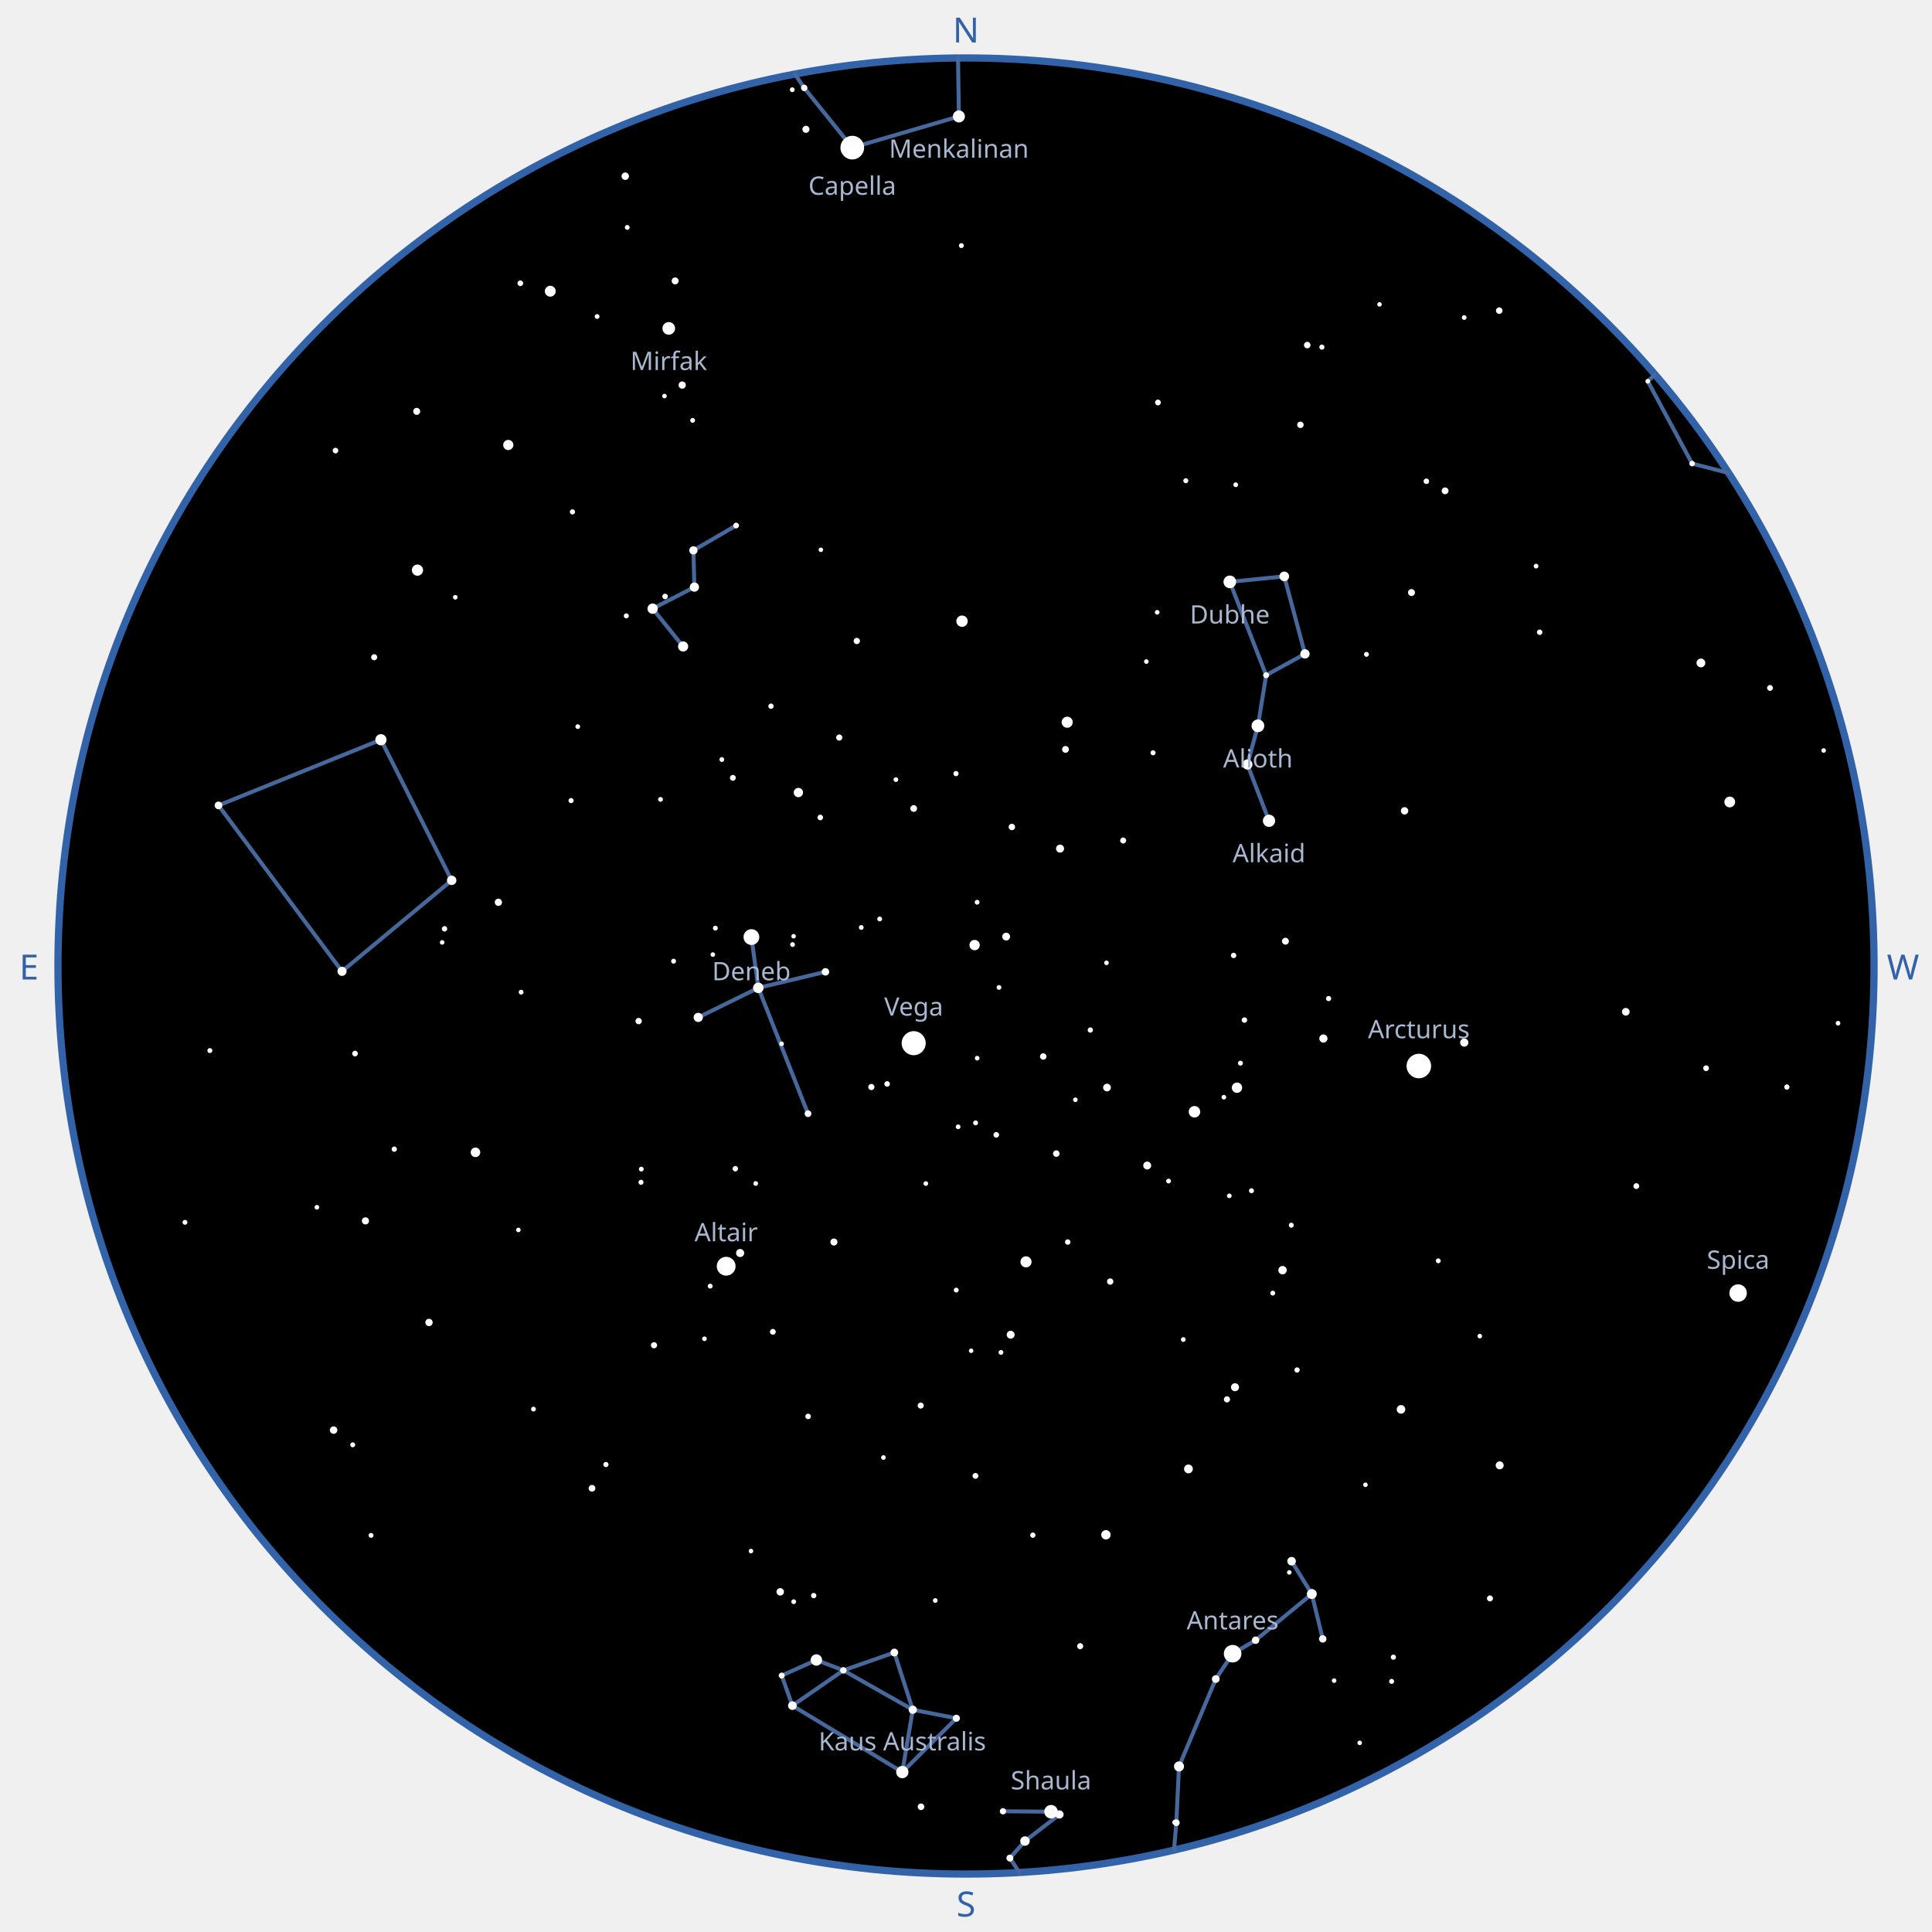
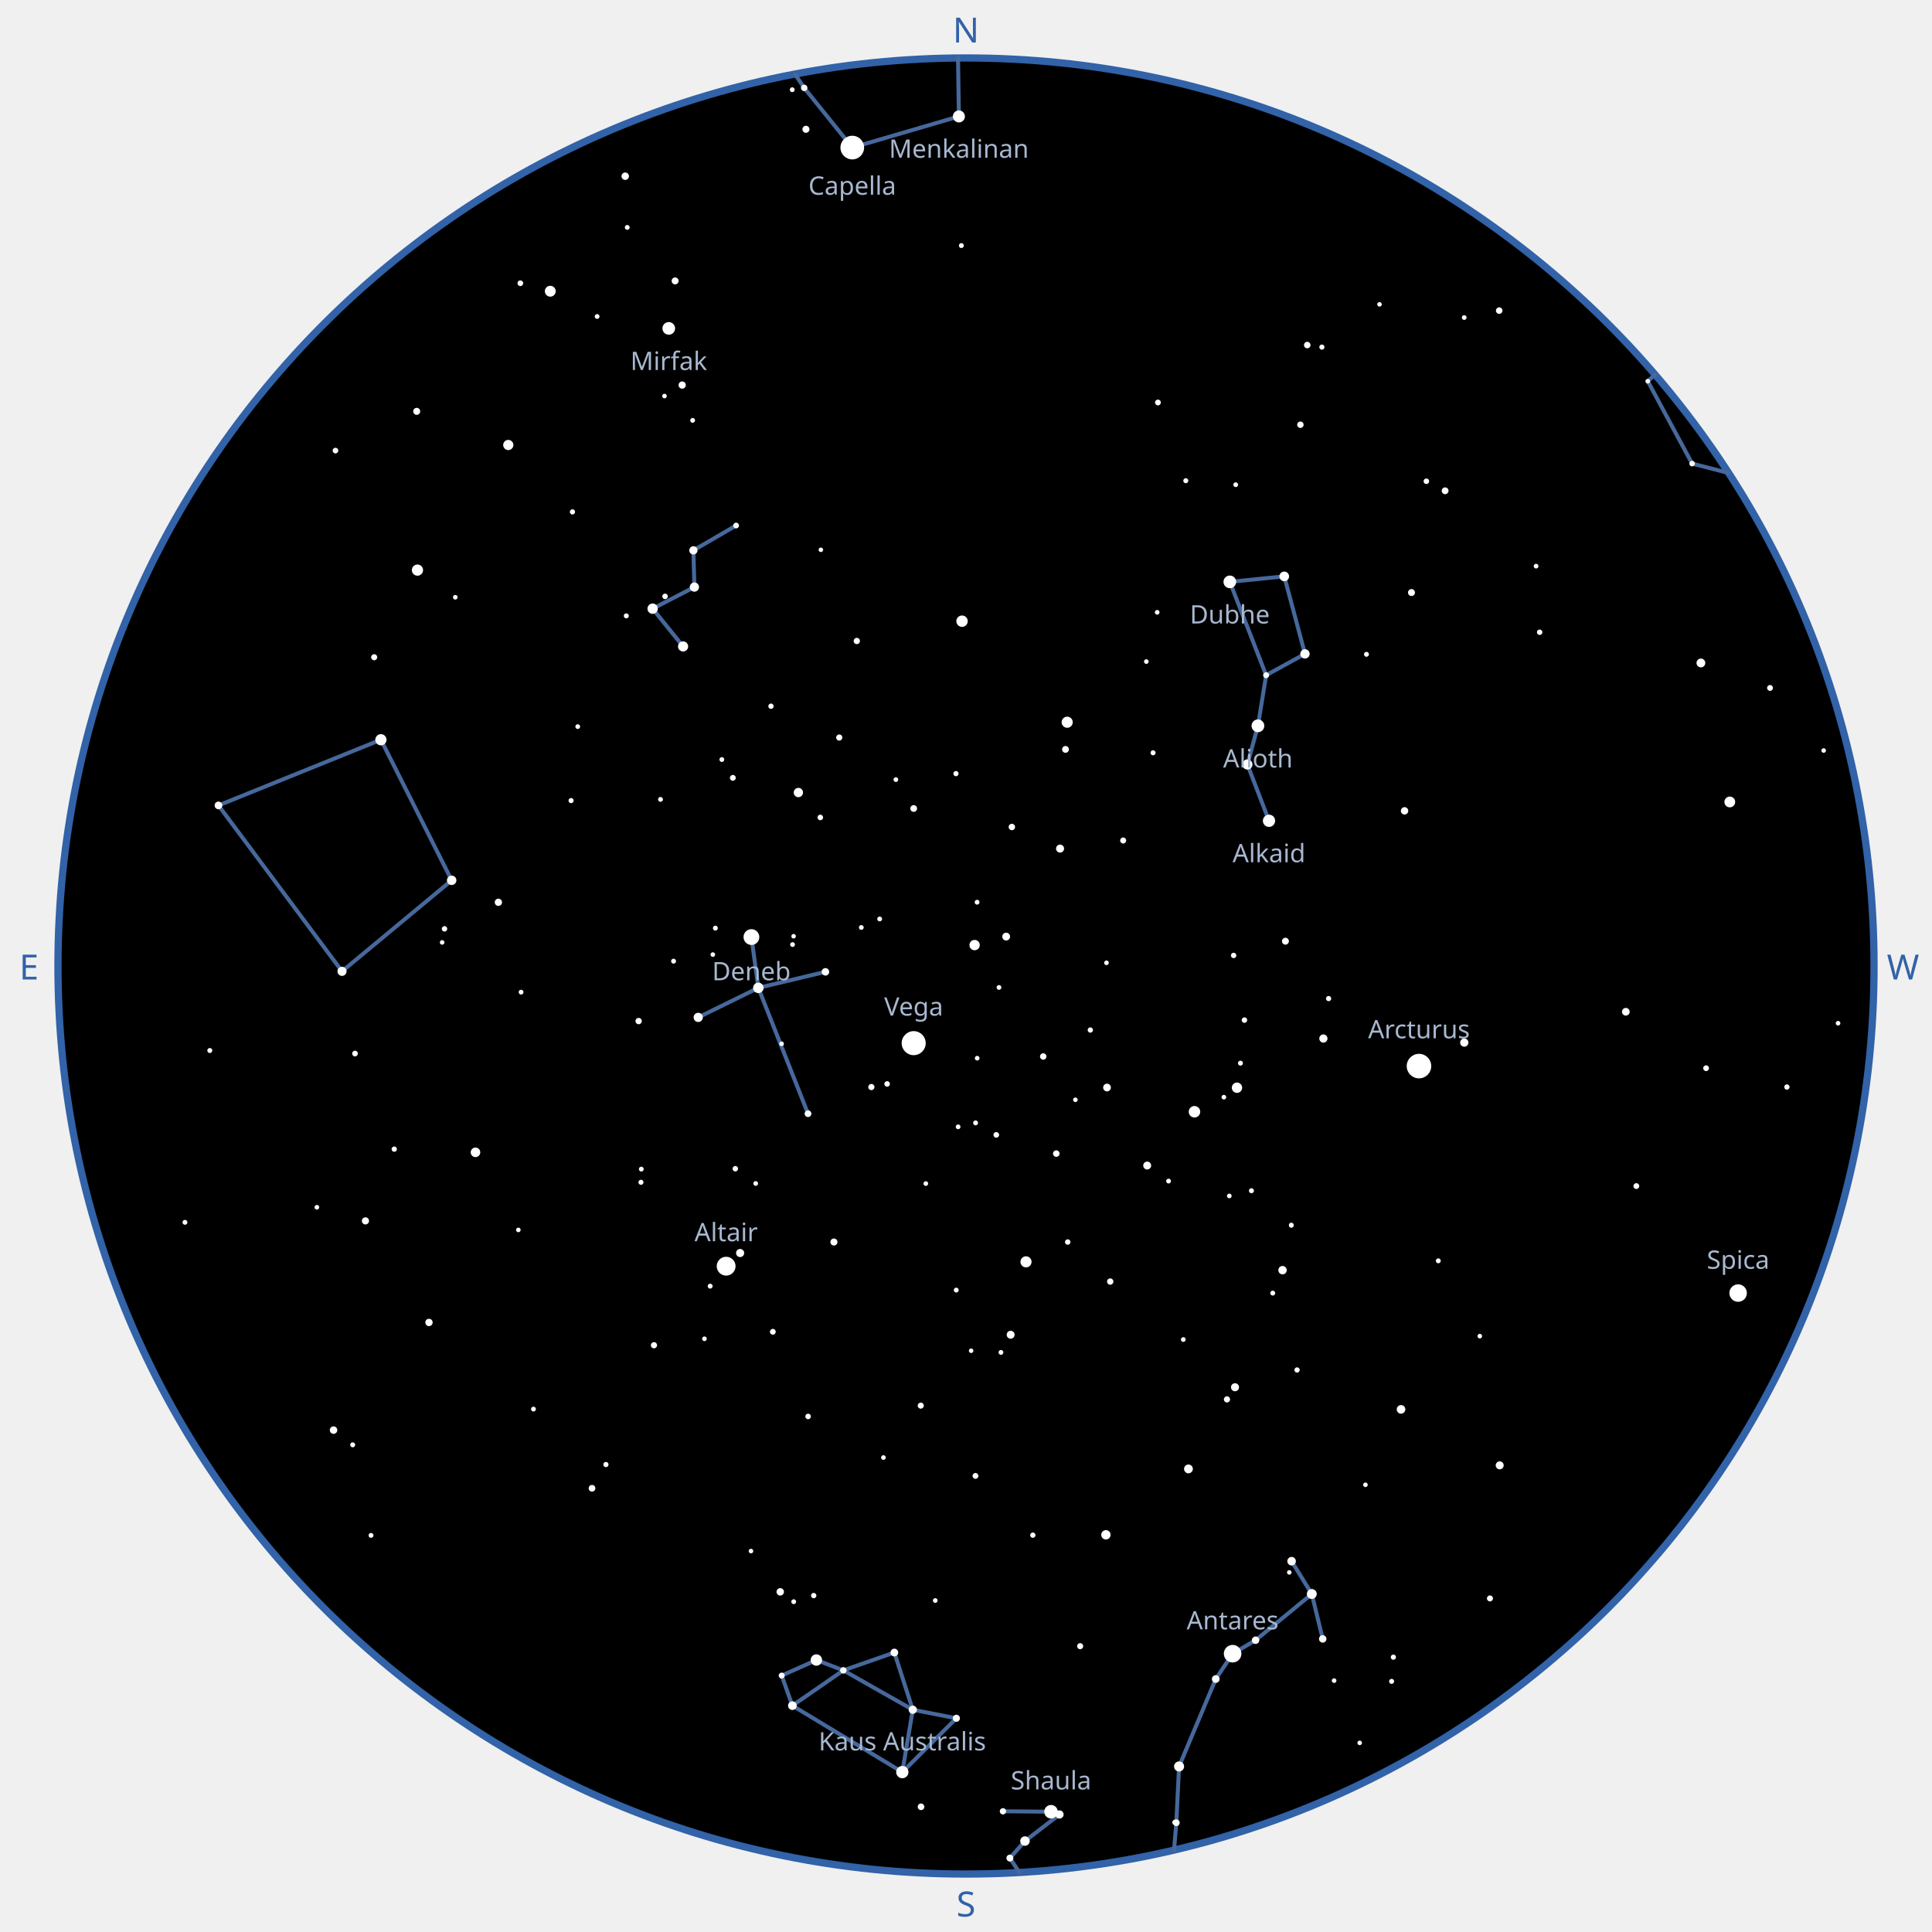
<svg xmlns="http://www.w3.org/2000/svg" viewBox="0 0 800 800" width="800" height="800">
  <circle cx="400.0" cy="400.0" r="376.0" fill="#000000" stroke="#3262a8" stroke-width="3" />
  <line x1="329.19" y1="30.73" x2="333.0" y2="36.39" stroke="#46689c" stroke-width="1.65" stroke-linecap="round" />
-   <line x1="333.0" y1="36.39" x2="352.91" y2="61.13" stroke="#46689c" stroke-width="1.65" stroke-linecap="round" />
-   <line x1="352.91" y1="61.13" x2="397.06" y2="48.21" stroke="#46689c" stroke-width="1.65" stroke-linecap="round" />
+   <line x1="333.0" y1="36.39" x2="352.91" y2="61.11" stroke="#46689c" stroke-width="1.65" stroke-linecap="round" />
+   <line x1="352.91" y1="61.11" x2="397.06" y2="48.21" stroke="#46689c" stroke-width="1.65" stroke-linecap="round" />
  <line x1="397.06" y1="48.21" x2="396.7" y2="24.01" stroke="#46689c" stroke-width="1.65" stroke-linecap="round" />
-   <line x1="282.86" y1="267.69" x2="270.24" y2="252.04" stroke="#46689c" stroke-width="1.65" stroke-linecap="round" />
+   <line x1="282.85" y1="267.68" x2="270.24" y2="252.04" stroke="#46689c" stroke-width="1.65" stroke-linecap="round" />
  <line x1="270.24" y1="252.04" x2="287.54" y2="243.1" stroke="#46689c" stroke-width="1.65" stroke-linecap="round" />
-   <line x1="287.54" y1="243.1" x2="287.12" y2="227.9" stroke="#46689c" stroke-width="1.65" stroke-linecap="round" />
-   <line x1="287.12" y1="227.9" x2="304.81" y2="217.61" stroke="#46689c" stroke-width="1.65" stroke-linecap="round" />
+   <line x1="287.54" y1="243.1" x2="287.12" y2="227.89" stroke="#46689c" stroke-width="1.65" stroke-linecap="round" />
+   <line x1="287.12" y1="227.89" x2="304.81" y2="217.61" stroke="#46689c" stroke-width="1.65" stroke-linecap="round" />
  <line x1="334.58" y1="461.15" x2="314.01" y2="409.05" stroke="#46689c" stroke-width="1.65" stroke-linecap="round" />
  <line x1="341.8" y1="402.42" x2="314.01" y2="409.05" stroke="#46689c" stroke-width="1.65" stroke-linecap="round" />
  <line x1="314.01" y1="409.05" x2="311.15" y2="388.02" stroke="#46689c" stroke-width="1.65" stroke-linecap="round" />
-   <line x1="314.01" y1="409.05" x2="289.13" y2="421.29" stroke="#46689c" stroke-width="1.65" stroke-linecap="round" />
-   <line x1="685.32" y1="155.11" x2="682.31" y2="157.86" stroke="#46689c" stroke-width="1.65" stroke-linecap="round" />
-   <line x1="682.31" y1="157.86" x2="700.67" y2="191.96" stroke="#46689c" stroke-width="1.65" stroke-linecap="round" />
-   <line x1="700.67" y1="191.96" x2="715.74" y2="195.84" stroke="#46689c" stroke-width="1.65" stroke-linecap="round" />
-   <line x1="157.74" y1="306.31" x2="90.46" y2="333.5" stroke="#46689c" stroke-width="1.65" stroke-linecap="round" />
-   <line x1="157.74" y1="306.31" x2="187.03" y2="364.53" stroke="#46689c" stroke-width="1.65" stroke-linecap="round" />
+   <line x1="314.01" y1="409.05" x2="289.12" y2="421.28" stroke="#46689c" stroke-width="1.65" stroke-linecap="round" />
+   <line x1="685.32" y1="155.11" x2="682.31" y2="157.85" stroke="#46689c" stroke-width="1.65" stroke-linecap="round" />
+   <line x1="682.31" y1="157.85" x2="700.67" y2="191.97" stroke="#46689c" stroke-width="1.65" stroke-linecap="round" />
+   <line x1="700.67" y1="191.97" x2="715.75" y2="195.85" stroke="#46689c" stroke-width="1.65" stroke-linecap="round" />
+   <line x1="157.73" y1="306.31" x2="90.46" y2="333.5" stroke="#46689c" stroke-width="1.65" stroke-linecap="round" />
+   <line x1="157.73" y1="306.31" x2="187.03" y2="364.52" stroke="#46689c" stroke-width="1.65" stroke-linecap="round" />
  <line x1="90.46" y1="333.5" x2="141.62" y2="402.21" stroke="#46689c" stroke-width="1.65" stroke-linecap="round" />
-   <line x1="187.03" y1="364.53" x2="141.62" y2="402.21" stroke="#46689c" stroke-width="1.65" stroke-linecap="round" />
+   <line x1="187.03" y1="364.52" x2="141.62" y2="402.21" stroke="#46689c" stroke-width="1.65" stroke-linecap="round" />
  <line x1="547.71" y1="678.64" x2="543.19" y2="660.04" stroke="#46689c" stroke-width="1.65" stroke-linecap="round" />
  <line x1="543.19" y1="660.04" x2="534.82" y2="646.46" stroke="#46689c" stroke-width="1.65" stroke-linecap="round" />
  <line x1="543.19" y1="660.04" x2="519.91" y2="679.18" stroke="#46689c" stroke-width="1.65" stroke-linecap="round" />
  <line x1="519.91" y1="679.18" x2="510.4" y2="684.76" stroke="#46689c" stroke-width="1.65" stroke-linecap="round" />
  <line x1="510.4" y1="684.76" x2="503.42" y2="695.25" stroke="#46689c" stroke-width="1.65" stroke-linecap="round" />
-   <line x1="503.42" y1="695.25" x2="488.2" y2="731.44" stroke="#46689c" stroke-width="1.65" stroke-linecap="round" />
-   <line x1="488.2" y1="731.44" x2="487.09" y2="754.75" stroke="#46689c" stroke-width="1.65" stroke-linecap="round" />
-   <line x1="487.09" y1="754.75" x2="486.15" y2="766.0" stroke="#46689c" stroke-width="1.65" stroke-linecap="round" />
-   <line x1="438.72" y1="751.33" x2="435.21" y2="750.19" stroke="#46689c" stroke-width="1.65" stroke-linecap="round" />
+   <line x1="503.42" y1="695.25" x2="488.23" y2="731.45" stroke="#46689c" stroke-width="1.65" stroke-linecap="round" />
+   <line x1="488.23" y1="731.45" x2="487.09" y2="754.76" stroke="#46689c" stroke-width="1.65" stroke-linecap="round" />
+   <line x1="487.09" y1="754.76" x2="486.15" y2="766.0" stroke="#46689c" stroke-width="1.65" stroke-linecap="round" />
+   <line x1="438.72" y1="751.33" x2="435.21" y2="750.2" stroke="#46689c" stroke-width="1.65" stroke-linecap="round" />
  <line x1="438.72" y1="751.33" x2="424.42" y2="762.34" stroke="#46689c" stroke-width="1.65" stroke-linecap="round" />
-   <line x1="435.21" y1="750.19" x2="415.3" y2="750.01" stroke="#46689c" stroke-width="1.65" stroke-linecap="round" />
+   <line x1="435.21" y1="750.2" x2="415.29" y2="750.01" stroke="#46689c" stroke-width="1.65" stroke-linecap="round" />
  <line x1="422.1" y1="775.35" x2="418.17" y2="769.39" stroke="#46689c" stroke-width="1.65" stroke-linecap="round" />
  <line x1="424.42" y1="762.34" x2="418.17" y2="769.39" stroke="#46689c" stroke-width="1.65" stroke-linecap="round" />
-   <line x1="396.02" y1="711.49" x2="377.96" y2="707.97" stroke="#46689c" stroke-width="1.65" stroke-linecap="round" />
-   <line x1="396.02" y1="711.49" x2="373.63" y2="733.78" stroke="#46689c" stroke-width="1.65" stroke-linecap="round" />
-   <line x1="377.96" y1="707.97" x2="373.63" y2="733.78" stroke="#46689c" stroke-width="1.65" stroke-linecap="round" />
-   <line x1="377.96" y1="707.97" x2="370.33" y2="684.27" stroke="#46689c" stroke-width="1.65" stroke-linecap="round" />
+   <line x1="396.02" y1="711.5" x2="377.96" y2="707.97" stroke="#46689c" stroke-width="1.65" stroke-linecap="round" />
+   <line x1="396.02" y1="711.5" x2="373.63" y2="733.79" stroke="#46689c" stroke-width="1.65" stroke-linecap="round" />
+   <line x1="377.96" y1="707.97" x2="373.63" y2="733.79" stroke="#46689c" stroke-width="1.65" stroke-linecap="round" />
+   <line x1="377.96" y1="707.97" x2="370.33" y2="684.28" stroke="#46689c" stroke-width="1.65" stroke-linecap="round" />
  <line x1="377.96" y1="707.97" x2="349.21" y2="691.66" stroke="#46689c" stroke-width="1.65" stroke-linecap="round" />
-   <line x1="373.63" y1="733.78" x2="328.11" y2="706.27" stroke="#46689c" stroke-width="1.65" stroke-linecap="round" />
-   <line x1="370.33" y1="684.27" x2="349.21" y2="691.66" stroke="#46689c" stroke-width="1.65" stroke-linecap="round" />
-   <line x1="349.21" y1="691.66" x2="338.05" y2="687.37" stroke="#46689c" stroke-width="1.65" stroke-linecap="round" />
+   <line x1="373.63" y1="733.79" x2="328.11" y2="706.27" stroke="#46689c" stroke-width="1.65" stroke-linecap="round" />
+   <line x1="370.33" y1="684.28" x2="349.21" y2="691.66" stroke="#46689c" stroke-width="1.65" stroke-linecap="round" />
+   <line x1="349.21" y1="691.66" x2="338.05" y2="687.38" stroke="#46689c" stroke-width="1.65" stroke-linecap="round" />
  <line x1="349.21" y1="691.66" x2="328.11" y2="706.27" stroke="#46689c" stroke-width="1.65" stroke-linecap="round" />
-   <line x1="338.05" y1="687.37" x2="323.68" y2="693.81" stroke="#46689c" stroke-width="1.65" stroke-linecap="round" />
-   <line x1="328.11" y1="706.27" x2="323.68" y2="693.81" stroke="#46689c" stroke-width="1.65" stroke-linecap="round" />
+   <line x1="338.05" y1="687.38" x2="323.68" y2="693.82" stroke="#46689c" stroke-width="1.65" stroke-linecap="round" />
+   <line x1="328.11" y1="706.27" x2="323.68" y2="693.82" stroke="#46689c" stroke-width="1.65" stroke-linecap="round" />
  <line x1="531.78" y1="238.67" x2="509.24" y2="240.94" stroke="#46689c" stroke-width="1.65" stroke-linecap="round" />
  <line x1="531.78" y1="238.67" x2="540.36" y2="270.76" stroke="#46689c" stroke-width="1.65" stroke-linecap="round" />
  <line x1="509.24" y1="240.94" x2="524.28" y2="279.59" stroke="#46689c" stroke-width="1.65" stroke-linecap="round" />
  <line x1="540.36" y1="270.76" x2="524.28" y2="279.59" stroke="#46689c" stroke-width="1.65" stroke-linecap="round" />
  <line x1="524.28" y1="279.59" x2="520.88" y2="300.55" stroke="#46689c" stroke-width="1.65" stroke-linecap="round" />
  <line x1="520.88" y1="300.55" x2="516.52" y2="316.55" stroke="#46689c" stroke-width="1.65" stroke-linecap="round" />
  <line x1="516.52" y1="316.55" x2="525.47" y2="339.87" stroke="#46689c" stroke-width="1.65" stroke-linecap="round" />
-   <circle cx="157.74" cy="306.31" r="2.32" fill="#ffffff" />
-   <circle cx="282.86" cy="267.69" r="2.1" fill="#ffffff" />
+   <circle cx="157.73" cy="306.31" r="2.32" fill="#ffffff" />
+   <circle cx="282.85" cy="267.68" r="2.1" fill="#ffffff" />
  <circle cx="90.46" cy="333.5" r="1.59" fill="#ffffff" />
  <circle cx="259.34" cy="255.02" r="1.04" fill="#ffffff" />
  <circle cx="154.94" cy="272.15" r="1.26" fill="#ffffff" />
  <circle cx="270.24" cy="252.04" r="2.14" fill="#ffffff" />
-   <circle cx="275.4" cy="246.98" r="1.15" fill="#ffffff" />
+   <circle cx="275.39" cy="246.94" r="1.15" fill="#ffffff" />
  <circle cx="287.54" cy="243.1" r="1.91" fill="#ffffff" />
-   <circle cx="188.52" cy="247.32" r="0.96" fill="#ffffff" />
-   <circle cx="172.86" cy="236.08" r="2.32" fill="#ffffff" />
-   <circle cx="287.12" cy="227.9" r="1.71" fill="#ffffff" />
+   <circle cx="188.52" cy="247.31" r="0.96" fill="#ffffff" />
+   <circle cx="172.86" cy="236.07" r="2.32" fill="#ffffff" />
+   <circle cx="287.12" cy="227.89" r="1.71" fill="#ffffff" />
  <circle cx="398.36" cy="257.22" r="2.36" fill="#ffffff" />
  <circle cx="237.04" cy="211.96" r="1.08" fill="#ffffff" />
  <circle cx="304.81" cy="217.61" r="1.19" fill="#ffffff" />
-   <circle cx="138.92" cy="186.58" r="1.17" fill="#ffffff" />
+   <circle cx="138.91" cy="186.58" r="1.17" fill="#ffffff" />
  <circle cx="339.91" cy="227.66" r="0.94" fill="#ffffff" />
  <circle cx="210.47" cy="184.26" r="2.11" fill="#ffffff" />
-   <circle cx="172.55" cy="170.34" r="1.45" fill="#ffffff" />
+   <circle cx="172.55" cy="170.33" r="1.45" fill="#ffffff" />
  <circle cx="286.81" cy="174.06" r="1.0" fill="#ffffff" />
  <circle cx="275.15" cy="164.0" r="0.95" fill="#ffffff" />
  <circle cx="282.48" cy="159.45" r="1.5" fill="#ffffff" />
-   <circle cx="215.46" cy="117.29" r="1.18" fill="#ffffff" />
+   <circle cx="215.46" cy="117.28" r="1.18" fill="#ffffff" />
  <circle cx="227.86" cy="120.59" r="2.25" fill="#ffffff" />
-   <circle cx="247.25" cy="131.06" r="0.99" fill="#ffffff" />
+   <circle cx="247.25" cy="131.05" r="0.99" fill="#ffffff" />
  <circle cx="276.92" cy="135.98" r="2.62" fill="#ffffff" />
  <circle cx="279.56" cy="116.32" r="1.44" fill="#ffffff" />
  <circle cx="259.73" cy="94.16" r="1.0" fill="#ffffff" />
-   <circle cx="258.9" cy="72.96" r="1.54" fill="#ffffff" />
+   <circle cx="258.89" cy="72.96" r="1.54" fill="#ffffff" />
  <circle cx="333.72" cy="53.54" r="1.46" fill="#ffffff" />
  <circle cx="328.05" cy="37.15" r="1.0" fill="#ffffff" />
  <circle cx="333.0" cy="36.39" r="1.33" fill="#ffffff" />
-   <circle cx="352.91" cy="61.13" r="4.9" fill="#ffffff" />
-   <circle cx="398.08" cy="101.7" r="1.02" fill="#ffffff" />
+   <circle cx="352.91" cy="61.11" r="4.9" fill="#ffffff" />
+   <circle cx="398.08" cy="101.69" r="1.02" fill="#ffffff" />
  <circle cx="397.06" cy="48.21" r="2.49" fill="#ffffff" />
  <circle cx="479.48" cy="166.66" r="1.2" fill="#ffffff" />
-   <circle cx="541.3" cy="142.9" r="1.35" fill="#ffffff" />
-   <circle cx="571.23" cy="126.04" r="0.94" fill="#ffffff" />
+   <circle cx="541.3" cy="142.88" r="1.35" fill="#ffffff" />
+   <circle cx="571.23" cy="126.02" r="0.94" fill="#ffffff" />
  <circle cx="547.37" cy="143.73" r="1.07" fill="#ffffff" />
-   <circle cx="606.29" cy="131.49" r="0.98" fill="#ffffff" />
-   <circle cx="620.8" cy="128.63" r="1.35" fill="#ffffff" />
+   <circle cx="606.3" cy="131.49" r="0.98" fill="#ffffff" />
+   <circle cx="620.79" cy="128.62" r="1.35" fill="#ffffff" />
  <circle cx="491.02" cy="199.06" r="1.04" fill="#ffffff" />
-   <circle cx="538.47" cy="175.91" r="1.33" fill="#ffffff" />
-   <circle cx="511.68" cy="200.72" r="0.99" fill="#ffffff" />
-   <circle cx="682.31" cy="157.86" r="0.96" fill="#ffffff" />
-   <circle cx="700.67" cy="191.96" r="1.15" fill="#ffffff" />
+   <circle cx="538.47" cy="175.87" r="1.33" fill="#ffffff" />
+   <circle cx="511.68" cy="200.71" r="0.99" fill="#ffffff" />
+   <circle cx="682.31" cy="157.85" r="0.96" fill="#ffffff" />
+   <circle cx="700.67" cy="191.97" r="1.15" fill="#ffffff" />
  <circle cx="590.63" cy="199.28" r="1.15" fill="#ffffff" />
-   <circle cx="598.39" cy="203.24" r="1.41" fill="#ffffff" />
-   <circle cx="636.05" cy="234.42" r="0.98" fill="#ffffff" />
+   <circle cx="598.39" cy="203.23" r="1.41" fill="#ffffff" />
+   <circle cx="636.06" cy="234.43" r="0.98" fill="#ffffff" />
  <circle cx="531.78" cy="238.67" r="2.0" fill="#ffffff" />
  <circle cx="509.24" cy="240.94" r="2.62" fill="#ffffff" />
  <circle cx="584.47" cy="245.36" r="1.44" fill="#ffffff" />
-   <circle cx="704.31" cy="274.51" r="1.82" fill="#ffffff" />
+   <circle cx="704.31" cy="274.52" r="1.82" fill="#ffffff" />
  <circle cx="732.93" cy="284.86" r="1.21" fill="#ffffff" />
  <circle cx="637.54" cy="261.8" r="1.13" fill="#ffffff" />
-   <circle cx="755.14" cy="310.76" r="0.95" fill="#ffffff" />
+   <circle cx="755.14" cy="310.77" r="0.95" fill="#ffffff" />
  <circle cx="479.17" cy="253.55" r="0.97" fill="#ffffff" />
-   <circle cx="565.82" cy="270.95" r="1.02" fill="#ffffff" />
-   <circle cx="716.25" cy="332.08" r="2.23" fill="#ffffff" />
+   <circle cx="565.82" cy="270.94" r="1.02" fill="#ffffff" />
+   <circle cx="716.27" cy="332.07" r="2.23" fill="#ffffff" />
  <circle cx="540.36" cy="270.76" r="1.93" fill="#ffffff" />
  <circle cx="524.28" cy="279.59" r="1.23" fill="#ffffff" />
-   <circle cx="761.09" cy="423.7" r="0.96" fill="#ffffff" />
+   <circle cx="761.1" cy="423.7" r="0.96" fill="#ffffff" />
  <circle cx="474.67" cy="273.94" r="0.96" fill="#ffffff" />
-   <circle cx="739.89" cy="450.12" r="1.05" fill="#ffffff" />
-   <circle cx="739.89" cy="450.12" r="1.03" fill="#ffffff" />
+   <circle cx="739.91" cy="450.11" r="1.05" fill="#ffffff" />
+   <circle cx="739.91" cy="450.11" r="1.03" fill="#ffffff" />
  <circle cx="520.88" cy="300.55" r="2.64" fill="#ffffff" />
-   <circle cx="706.45" cy="442.33" r="1.19" fill="#ffffff" />
+   <circle cx="706.46" cy="442.32" r="1.19" fill="#ffffff" />
  <circle cx="581.6" cy="335.75" r="1.53" fill="#ffffff" />
-   <circle cx="673.21" cy="418.96" r="1.59" fill="#ffffff" />
+   <circle cx="673.22" cy="418.95" r="1.59" fill="#ffffff" />
  <circle cx="516.52" cy="316.55" r="2.1" fill="#ffffff" />
  <circle cx="516.53" cy="316.57" r="0.95" fill="#ffffff" />
  <circle cx="719.72" cy="535.43" r="3.62" fill="#ffffff" />
-   <circle cx="677.57" cy="491.13" r="1.2" fill="#ffffff" />
+   <circle cx="677.58" cy="491.13" r="1.2" fill="#ffffff" />
  <circle cx="525.47" cy="339.87" r="2.54" fill="#ffffff" />
-   <circle cx="606.32" cy="431.7" r="1.71" fill="#ffffff" />
+   <circle cx="606.33" cy="431.71" r="1.71" fill="#ffffff" />
  <circle cx="477.46" cy="311.72" r="1.05" fill="#ffffff" />
-   <circle cx="587.51" cy="441.42" r="5.08" fill="#ffffff" />
+   <circle cx="587.57" cy="441.45" r="5.08" fill="#ffffff" />
  <circle cx="550.15" cy="413.49" r="1.08" fill="#ffffff" />
  <circle cx="532.27" cy="389.73" r="1.43" fill="#ffffff" />
-   <circle cx="612.75" cy="553.26" r="0.96" fill="#ffffff" />
+   <circle cx="612.75" cy="553.27" r="0.96" fill="#ffffff" />
  <circle cx="547.99" cy="430.03" r="1.7" fill="#ffffff" />
-   <circle cx="595.56" cy="522.08" r="1.02" fill="#ffffff" />
-   <circle cx="620.98" cy="606.77" r="1.65" fill="#ffffff" />
+   <circle cx="595.57" cy="522.08" r="1.02" fill="#ffffff" />
+   <circle cx="620.99" cy="606.77" r="1.65" fill="#ffffff" />
  <circle cx="441.9" cy="299.06" r="2.3" fill="#ffffff" />
  <circle cx="510.82" cy="395.63" r="1.12" fill="#ffffff" />
-   <circle cx="616.96" cy="661.87" r="1.25" fill="#ffffff" />
-   <circle cx="515.29" cy="422.39" r="1.14" fill="#ffffff" />
-   <circle cx="580.13" cy="583.59" r="1.78" fill="#ffffff" />
+   <circle cx="616.96" cy="661.88" r="1.25" fill="#ffffff" />
+   <circle cx="515.29" cy="422.4" r="1.14" fill="#ffffff" />
+   <circle cx="580.14" cy="583.59" r="1.78" fill="#ffffff" />
  <circle cx="441.2" cy="310.31" r="1.41" fill="#ffffff" />
  <circle cx="465.08" cy="348.03" r="1.25" fill="#ffffff" />
  <circle cx="513.64" cy="440.23" r="1.03" fill="#ffffff" />
  <circle cx="565.4" cy="614.82" r="0.95" fill="#ffffff" />
  <circle cx="534.7" cy="507.34" r="0.99" fill="#ffffff" />
-   <circle cx="534.69" cy="507.34" r="0.99" fill="#ffffff" />
+   <circle cx="534.7" cy="507.34" r="0.99" fill="#ffffff" />
  <circle cx="512.21" cy="450.4" r="2.14" fill="#ffffff" />
  <circle cx="576.96" cy="686.2" r="1.08" fill="#ffffff" />
  <circle cx="576.24" cy="696.22" r="1.04" fill="#ffffff" />
-   <circle cx="506.78" cy="454.33" r="0.97" fill="#ffffff" />
+   <circle cx="506.78" cy="454.32" r="0.97" fill="#ffffff" />
  <circle cx="531.07" cy="525.95" r="1.74" fill="#ffffff" />
-   <circle cx="518.2" cy="493.06" r="1.04" fill="#ffffff" />
+   <circle cx="518.19" cy="493.06" r="1.04" fill="#ffffff" />
  <circle cx="537.08" cy="567.28" r="1.1" fill="#ffffff" />
  <circle cx="563.02" cy="721.69" r="0.95" fill="#ffffff" />
-   <circle cx="527.03" cy="535.45" r="1.02" fill="#ffffff" />
+   <circle cx="527.02" cy="535.45" r="1.02" fill="#ffffff" />
  <circle cx="552.43" cy="695.91" r="0.96" fill="#ffffff" />
-   <circle cx="509.03" cy="495.17" r="0.97" fill="#ffffff" />
+   <circle cx="509.03" cy="495.21" r="0.97" fill="#ffffff" />
  <circle cx="547.71" cy="678.64" r="1.54" fill="#ffffff" />
  <circle cx="543.19" cy="660.04" r="2.05" fill="#ffffff" />
  <circle cx="494.61" cy="460.36" r="2.38" fill="#ffffff" />
  <circle cx="534.82" cy="646.46" r="1.77" fill="#ffffff" />
  <circle cx="533.86" cy="651.1" r="0.94" fill="#ffffff" />
-   <circle cx="511.39" cy="574.42" r="1.66" fill="#ffffff" />
+   <circle cx="511.39" cy="574.43" r="1.66" fill="#ffffff" />
  <circle cx="508.06" cy="579.45" r="1.28" fill="#ffffff" />
  <circle cx="519.91" cy="679.18" r="1.54" fill="#ffffff" />
-   <circle cx="458.17" cy="398.69" r="0.96" fill="#ffffff" />
+   <circle cx="458.17" cy="398.68" r="0.96" fill="#ffffff" />
  <circle cx="483.88" cy="489.06" r="1.0" fill="#ffffff" />
  <circle cx="438.95" cy="351.39" r="1.66" fill="#ffffff" />
  <circle cx="510.4" cy="684.76" r="3.64" fill="#ffffff" />
  <circle cx="475.03" cy="482.62" r="1.64" fill="#ffffff" />
-   <circle cx="489.97" cy="554.67" r="0.98" fill="#ffffff" />
+   <circle cx="489.98" cy="554.67" r="0.98" fill="#ffffff" />
  <circle cx="503.42" cy="695.25" r="1.59" fill="#ffffff" />
  <circle cx="492.11" cy="608.25" r="1.82" fill="#ffffff" />
-   <circle cx="458.38" cy="450.34" r="1.6" fill="#ffffff" />
+   <circle cx="458.39" cy="450.33" r="1.6" fill="#ffffff" />
  <circle cx="451.48" cy="426.51" r="1.1" fill="#ffffff" />
-   <circle cx="488.2" cy="731.44" r="2.08" fill="#ffffff" />
-   <circle cx="487.09" cy="754.75" r="1.39" fill="#ffffff" />
-   <circle cx="486.5" cy="754.58" r="1.08" fill="#ffffff" />
-   <circle cx="459.71" cy="530.67" r="1.31" fill="#ffffff" />
+   <circle cx="488.23" cy="731.45" r="2.08" fill="#ffffff" />
+   <circle cx="487.09" cy="754.76" r="1.39" fill="#ffffff" />
+   <circle cx="486.5" cy="754.59" r="1.08" fill="#ffffff" />
+   <circle cx="459.72" cy="530.67" r="1.31" fill="#ffffff" />
  <circle cx="445.29" cy="455.4" r="0.95" fill="#ffffff" />
  <circle cx="457.94" cy="635.53" r="1.94" fill="#ffffff" />
  <circle cx="418.99" cy="342.44" r="1.33" fill="#ffffff" />
  <circle cx="442.12" cy="514.3" r="1.13" fill="#ffffff" />
  <circle cx="437.39" cy="477.68" r="1.35" fill="#ffffff" />
  <circle cx="431.98" cy="437.47" r="1.33" fill="#ffffff" />
  <circle cx="447.27" cy="681.65" r="1.26" fill="#ffffff" />
  <circle cx="438.72" cy="751.33" r="1.7" fill="#ffffff" />
-   <circle cx="435.21" cy="750.19" r="2.8" fill="#ffffff" />
+   <circle cx="435.21" cy="750.2" r="2.8" fill="#ffffff" />
  <circle cx="416.63" cy="387.83" r="1.62" fill="#ffffff" />
  <circle cx="424.85" cy="522.5" r="2.3" fill="#ffffff" />
  <circle cx="427.67" cy="635.68" r="1.1" fill="#ffffff" />
  <circle cx="424.42" cy="762.34" r="1.96" fill="#ffffff" />
  <circle cx="413.66" cy="408.88" r="0.99" fill="#ffffff" />
  <circle cx="418.49" cy="552.69" r="1.64" fill="#ffffff" />
  <circle cx="418.17" cy="769.39" r="1.43" fill="#ffffff" />
-   <circle cx="412.53" cy="469.9" r="1.17" fill="#ffffff" />
+   <circle cx="412.54" cy="469.92" r="1.17" fill="#ffffff" />
  <circle cx="414.48" cy="560.0" r="1.0" fill="#ffffff" />
-   <circle cx="415.3" cy="750.01" r="1.3" fill="#ffffff" />
-   <circle cx="404.6" cy="373.6" r="1.0" fill="#ffffff" />
+   <circle cx="415.29" cy="750.01" r="1.3" fill="#ffffff" />
+   <circle cx="404.59" cy="373.59" r="1.0" fill="#ffffff" />
  <circle cx="404.63" cy="438.18" r="0.97" fill="#ffffff" />
-   <circle cx="403.92" cy="611.13" r="1.21" fill="#ffffff" />
+   <circle cx="403.93" cy="611.14" r="1.21" fill="#ffffff" />
  <circle cx="403.97" cy="464.96" r="1.02" fill="#ffffff" />
  <circle cx="403.56" cy="391.34" r="2.14" fill="#ffffff" />
  <circle cx="402.13" cy="559.32" r="0.94" fill="#ffffff" />
-   <circle cx="396.02" cy="711.49" r="1.46" fill="#ffffff" />
+   <circle cx="396.02" cy="711.5" r="1.46" fill="#ffffff" />
  <circle cx="395.96" cy="534.2" r="1.01" fill="#ffffff" />
  <circle cx="396.74" cy="466.59" r="0.98" fill="#ffffff" />
  <circle cx="387.27" cy="662.74" r="0.97" fill="#ffffff" />
-   <circle cx="381.37" cy="748.15" r="1.37" fill="#ffffff" />
+   <circle cx="381.38" cy="748.16" r="1.37" fill="#ffffff" />
  <circle cx="377.96" cy="707.97" r="1.7" fill="#ffffff" />
-   <circle cx="381.25" cy="582.02" r="1.26" fill="#ffffff" />
-   <circle cx="373.63" cy="733.78" r="2.55" fill="#ffffff" />
-   <circle cx="383.37" cy="490.08" r="0.97" fill="#ffffff" />
-   <circle cx="370.33" cy="684.27" r="1.6" fill="#ffffff" />
-   <circle cx="395.85" cy="320.34" r="1.08" fill="#ffffff" />
-   <circle cx="365.81" cy="603.53" r="0.97" fill="#ffffff" />
-   <circle cx="378.34" cy="431.96" r="4.98" fill="#ffffff" />
+   <circle cx="381.27" cy="582.04" r="1.26" fill="#ffffff" />
+   <circle cx="373.63" cy="733.79" r="2.55" fill="#ffffff" />
+   <circle cx="383.36" cy="490.09" r="0.97" fill="#ffffff" />
+   <circle cx="370.33" cy="684.28" r="1.6" fill="#ffffff" />
+   <circle cx="395.84" cy="320.34" r="1.08" fill="#ffffff" />
+   <circle cx="365.81" cy="603.54" r="0.97" fill="#ffffff" />
+   <circle cx="378.34" cy="431.95" r="4.98" fill="#ffffff" />
  <circle cx="349.21" cy="691.66" r="1.33" fill="#ffffff" />
  <circle cx="367.34" cy="448.83" r="1.15" fill="#ffffff" />
-   <circle cx="338.05" cy="687.37" r="2.36" fill="#ffffff" />
+   <circle cx="338.05" cy="687.38" r="2.36" fill="#ffffff" />
  <circle cx="336.94" cy="660.7" r="1.11" fill="#ffffff" />
  <circle cx="360.81" cy="450.12" r="1.28" fill="#ffffff" />
  <circle cx="328.11" cy="706.27" r="1.79" fill="#ffffff" />
  <circle cx="328.66" cy="663.23" r="1.0" fill="#ffffff" />
-   <circle cx="323.68" cy="693.81" r="1.23" fill="#ffffff" />
-   <circle cx="345.31" cy="514.29" r="1.46" fill="#ffffff" />
-   <circle cx="334.62" cy="586.51" r="1.15" fill="#ffffff" />
+   <circle cx="323.68" cy="693.82" r="1.23" fill="#ffffff" />
+   <circle cx="345.31" cy="514.3" r="1.46" fill="#ffffff" />
+   <circle cx="334.62" cy="586.52" r="1.15" fill="#ffffff" />
  <circle cx="323.08" cy="659.15" r="1.54" fill="#ffffff" />
  <circle cx="378.34" cy="334.78" r="1.4" fill="#ffffff" />
-   <circle cx="364.25" cy="380.53" r="1.0" fill="#ffffff" />
+   <circle cx="364.25" cy="380.52" r="1.0" fill="#ffffff" />
  <circle cx="310.97" cy="642.27" r="0.95" fill="#ffffff" />
-   <circle cx="320.02" cy="551.47" r="1.2" fill="#ffffff" />
+   <circle cx="320.01" cy="551.46" r="1.2" fill="#ffffff" />
  <circle cx="334.58" cy="461.15" r="1.39" fill="#ffffff" />
-   <circle cx="356.64" cy="384.04" r="0.99" fill="#ffffff" />
+   <circle cx="356.65" cy="384.04" r="0.99" fill="#ffffff" />
  <circle cx="306.47" cy="518.85" r="1.68" fill="#ffffff" />
  <circle cx="341.8" cy="402.42" r="1.55" fill="#ffffff" />
  <circle cx="312.92" cy="490.05" r="0.98" fill="#ffffff" />
-   <circle cx="300.69" cy="524.32" r="3.9" fill="#ffffff" />
+   <circle cx="300.68" cy="524.3" r="3.9" fill="#ffffff" />
  <circle cx="291.7" cy="554.36" r="0.96" fill="#ffffff" />
-   <circle cx="370.97" cy="322.82" r="0.98" fill="#ffffff" />
-   <circle cx="294.07" cy="532.56" r="1.02" fill="#ffffff" />
+   <circle cx="370.96" cy="322.82" r="0.98" fill="#ffffff" />
+   <circle cx="294.06" cy="532.57" r="1.02" fill="#ffffff" />
  <circle cx="323.64" cy="432.21" r="0.96" fill="#ffffff" />
  <circle cx="304.48" cy="483.94" r="1.14" fill="#ffffff" />
-   <circle cx="270.81" cy="557.03" r="1.28" fill="#ffffff" />
+   <circle cx="270.8" cy="557.03" r="1.28" fill="#ffffff" />
  <circle cx="328.18" cy="391.13" r="0.99" fill="#ffffff" />
  <circle cx="328.61" cy="387.68" r="0.94" fill="#ffffff" />
  <circle cx="250.9" cy="606.43" r="1.08" fill="#ffffff" />
  <circle cx="245.14" cy="616.27" r="1.39" fill="#ffffff" />
  <circle cx="314.01" cy="409.05" r="2.17" fill="#ffffff" />
-   <circle cx="265.42" cy="489.56" r="1.05" fill="#ffffff" />
+   <circle cx="265.41" cy="489.56" r="1.05" fill="#ffffff" />
  <circle cx="265.55" cy="484.1" r="1.0" fill="#ffffff" />
  <circle cx="311.15" cy="388.02" r="3.27" fill="#ffffff" />
-   <circle cx="289.13" cy="421.29" r="1.91" fill="#ffffff" />
+   <circle cx="289.12" cy="421.28" r="1.91" fill="#ffffff" />
  <circle cx="220.9" cy="583.48" r="1.0" fill="#ffffff" />
-   <circle cx="339.66" cy="338.5" r="1.16" fill="#ffffff" />
+   <circle cx="339.67" cy="338.49" r="1.16" fill="#ffffff" />
  <circle cx="295.17" cy="395.27" r="0.95" fill="#ffffff" />
  <circle cx="296.22" cy="384.32" r="1.02" fill="#ffffff" />
  <circle cx="264.45" cy="422.81" r="1.31" fill="#ffffff" />
-   <circle cx="278.91" cy="398.01" r="1.02" fill="#ffffff" />
-   <circle cx="214.65" cy="509.29" r="0.95" fill="#ffffff" />
+   <circle cx="278.91" cy="398.0" r="1.02" fill="#ffffff" />
+   <circle cx="214.64" cy="509.29" r="0.95" fill="#ffffff" />
  <circle cx="330.59" cy="328.17" r="1.93" fill="#ffffff" />
  <circle cx="153.63" cy="635.77" r="1.01" fill="#ffffff" />
-   <circle cx="177.64" cy="547.6" r="1.52" fill="#ffffff" />
+   <circle cx="177.63" cy="547.6" r="1.52" fill="#ffffff" />
  <circle cx="347.51" cy="305.4" r="1.28" fill="#ffffff" />
-   <circle cx="146.05" cy="598.27" r="1.03" fill="#ffffff" />
+   <circle cx="146.04" cy="598.27" r="1.03" fill="#ffffff" />
  <circle cx="196.89" cy="477.16" r="1.98" fill="#ffffff" />
-   <circle cx="138.14" cy="592.17" r="1.55" fill="#ffffff" />
+   <circle cx="138.12" cy="592.18" r="1.55" fill="#ffffff" />
  <circle cx="151.32" cy="505.54" r="1.48" fill="#ffffff" />
-   <circle cx="215.78" cy="410.84" r="1.0" fill="#ffffff" />
-   <circle cx="163.26" cy="475.85" r="1.1" fill="#ffffff" />
+   <circle cx="215.77" cy="410.83" r="1.0" fill="#ffffff" />
+   <circle cx="163.25" cy="475.84" r="1.1" fill="#ffffff" />
  <circle cx="303.46" cy="322.09" r="1.21" fill="#ffffff" />
-   <circle cx="131.22" cy="499.91" r="0.97" fill="#ffffff" />
+   <circle cx="131.21" cy="499.91" r="0.97" fill="#ffffff" />
  <circle cx="298.9" cy="314.51" r="1.0" fill="#ffffff" />
  <circle cx="273.5" cy="331.01" r="1.0" fill="#ffffff" />
  <circle cx="147.0" cy="436.25" r="1.18" fill="#ffffff" />
  <circle cx="206.37" cy="373.62" r="1.5" fill="#ffffff" />
-   <circle cx="183.09" cy="390.23" r="0.95" fill="#ffffff" />
-   <circle cx="184.07" cy="384.61" r="1.13" fill="#ffffff" />
-   <circle cx="319.25" cy="292.42" r="1.11" fill="#ffffff" />
+   <circle cx="183.08" cy="390.23" r="0.95" fill="#ffffff" />
+   <circle cx="184.06" cy="384.61" r="1.13" fill="#ffffff" />
+   <circle cx="319.25" cy="292.43" r="1.11" fill="#ffffff" />
  <circle cx="76.59" cy="506.14" r="1.01" fill="#ffffff" />
  <circle cx="236.47" cy="331.51" r="1.06" fill="#ffffff" />
-   <circle cx="187.03" cy="364.53" r="1.95" fill="#ffffff" />
+   <circle cx="187.03" cy="364.52" r="1.95" fill="#ffffff" />
  <circle cx="141.62" cy="402.21" r="1.89" fill="#ffffff" />
-   <circle cx="86.9" cy="435.02" r="1.03" fill="#ffffff" />
-   <circle cx="239.24" cy="300.88" r="0.98" fill="#ffffff" />
+   <circle cx="86.87" cy="435.0" r="1.03" fill="#ffffff" />
+   <circle cx="239.23" cy="300.88" r="0.98" fill="#ffffff" />
  <circle cx="354.78" cy="265.42" r="1.3" fill="#ffffff" />
  <text x="276.92" y="149.12" font-size="10.53" font-family="sans-serif" text-anchor="middle" dominant-baseline="central" fill="#a8b8d0">
Mirfak
</text>
-   <text x="352.91" y="76.56" font-size="10.53" font-family="sans-serif" text-anchor="middle" dominant-baseline="central" fill="#a8b8d0">
+   <text x="352.91" y="76.54" font-size="10.53" font-family="sans-serif" text-anchor="middle" dominant-baseline="central" fill="#a8b8d0">
Capella
</text>
  <text x="397.06" y="61.23" font-size="10.53" font-family="sans-serif" text-anchor="middle" dominant-baseline="central" fill="#a8b8d0">
Menkalinan
</text>
-   <text x="509.24" y="254.09" font-size="10.53" font-family="sans-serif" text-anchor="middle" dominant-baseline="central" fill="#a8b8d0">
+   <text x="509.24" y="254.08" font-size="10.53" font-family="sans-serif" text-anchor="middle" dominant-baseline="central" fill="#a8b8d0">
Dubhe
</text>
  <text x="520.88" y="313.72" font-size="10.53" font-family="sans-serif" text-anchor="middle" dominant-baseline="central" fill="#a8b8d0">
Alioth
</text>
  <text x="719.72" y="521.28" font-size="10.53" font-family="sans-serif" text-anchor="middle" dominant-baseline="central" fill="#a8b8d0">
Spica
</text>
  <text x="525.47" y="352.94" font-size="10.53" font-family="sans-serif" text-anchor="middle" dominant-baseline="central" fill="#a8b8d0">
Alkaid
</text>
-   <text x="587.51" y="425.81" font-size="10.53" font-family="sans-serif" text-anchor="middle" dominant-baseline="central" fill="#a8b8d0">
+   <text x="587.57" y="425.84" font-size="10.53" font-family="sans-serif" text-anchor="middle" dominant-baseline="central" fill="#a8b8d0">
Arcturus
</text>
  <text x="510.4" y="670.59" font-size="10.53" font-family="sans-serif" text-anchor="middle" dominant-baseline="central" fill="#a8b8d0">
Antares
</text>
-   <text x="435.21" y="736.86" font-size="10.53" font-family="sans-serif" text-anchor="middle" dominant-baseline="central" fill="#a8b8d0">
+   <text x="435.21" y="736.87" font-size="10.53" font-family="sans-serif" text-anchor="middle" dominant-baseline="central" fill="#a8b8d0">
Shaula
</text>
  <text x="373.63" y="720.71" font-size="10.53" font-family="sans-serif" text-anchor="middle" dominant-baseline="central" fill="#a8b8d0">
Kaus Australis
</text>
-   <text x="378.34" y="416.46" font-size="10.53" font-family="sans-serif" text-anchor="middle" dominant-baseline="central" fill="#a8b8d0">
+   <text x="378.34" y="416.45" font-size="10.53" font-family="sans-serif" text-anchor="middle" dominant-baseline="central" fill="#a8b8d0">
Vega
</text>
-   <text x="300.69" y="509.89" font-size="10.53" font-family="sans-serif" text-anchor="middle" dominant-baseline="central" fill="#a8b8d0">
+   <text x="300.68" y="509.87" font-size="10.53" font-family="sans-serif" text-anchor="middle" dominant-baseline="central" fill="#a8b8d0">
Altair
</text>
  <text x="311.15" y="401.82" font-size="10.53" font-family="sans-serif" text-anchor="middle" dominant-baseline="central" fill="#a8b8d0">
Deneb
</text>
  <text x="400.0" y="12.0" font-size="14.4" font-family="sans-serif" text-anchor="middle" dominant-baseline="central" fill="#3262a8">
N
</text>
  <text x="12.0" y="400.0" font-size="14.4" font-family="sans-serif" text-anchor="middle" dominant-baseline="central" fill="#3262a8">
E
</text>
  <text x="400.0" y="788.0" font-size="14.4" font-family="sans-serif" text-anchor="middle" dominant-baseline="central" fill="#3262a8">
S
</text>
  <text x="788.0" y="400.0" font-size="14.4" font-family="sans-serif" text-anchor="middle" dominant-baseline="central" fill="#3262a8">
W
</text>
</svg>
